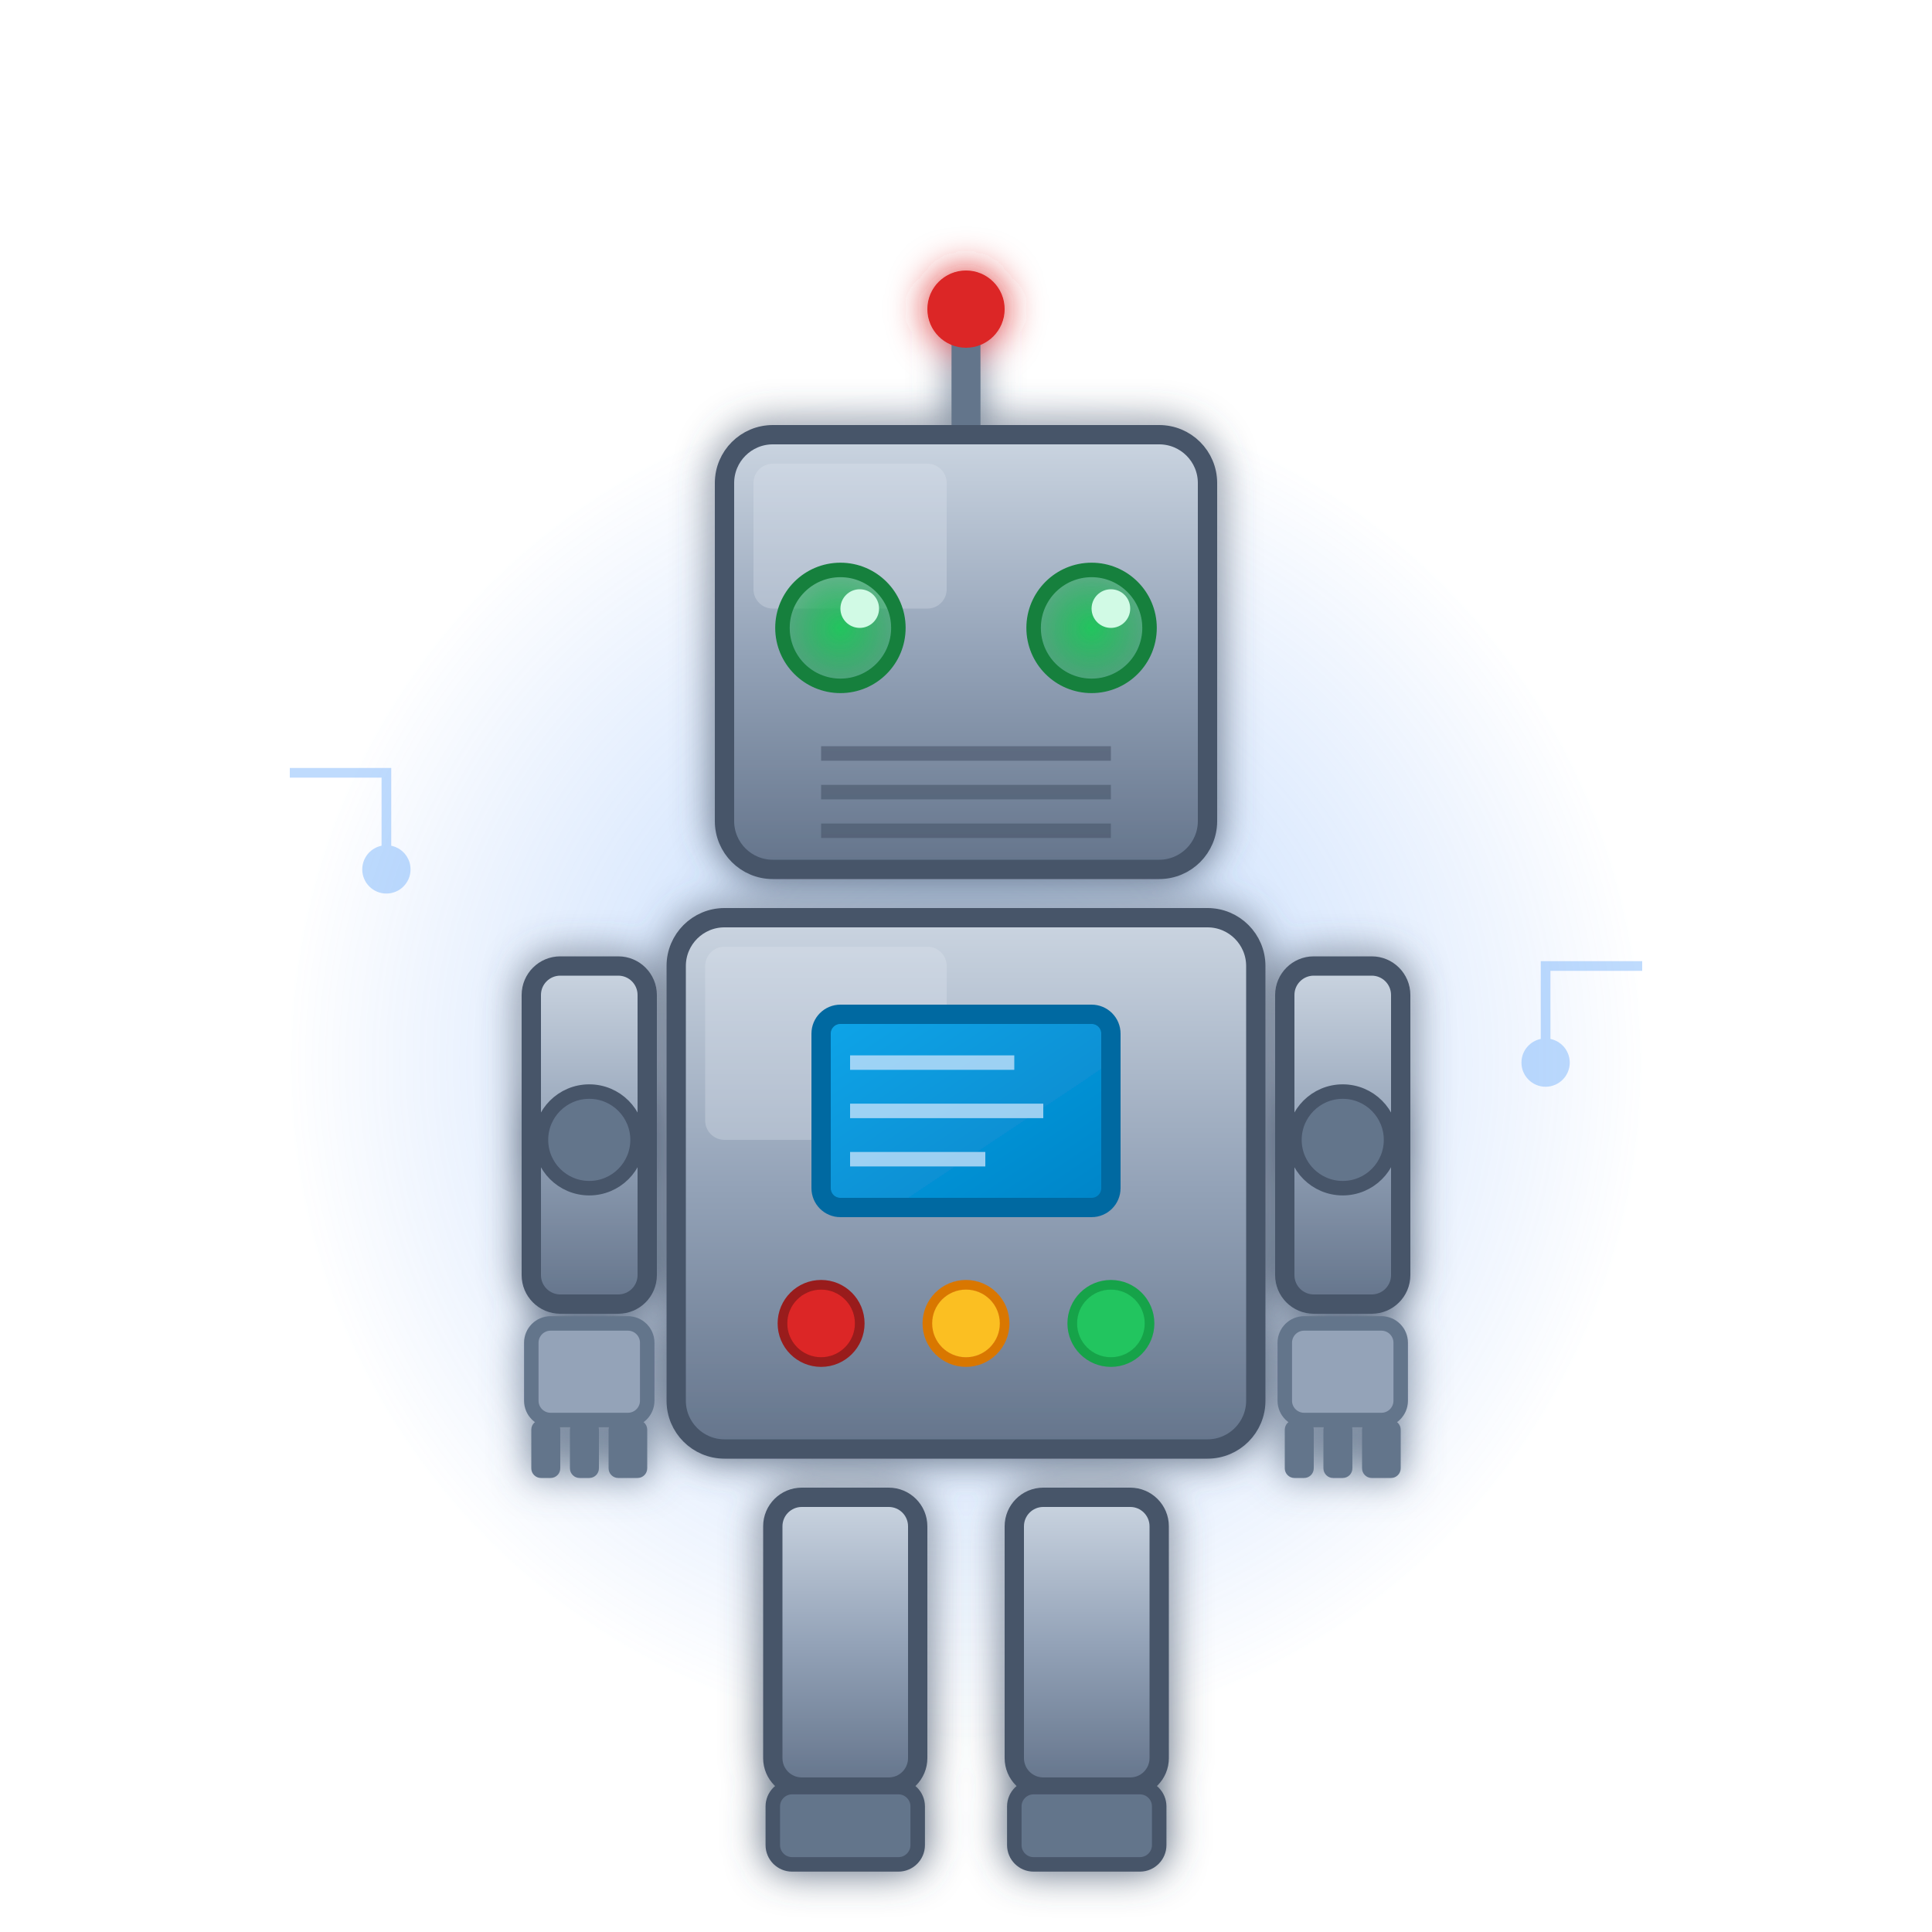
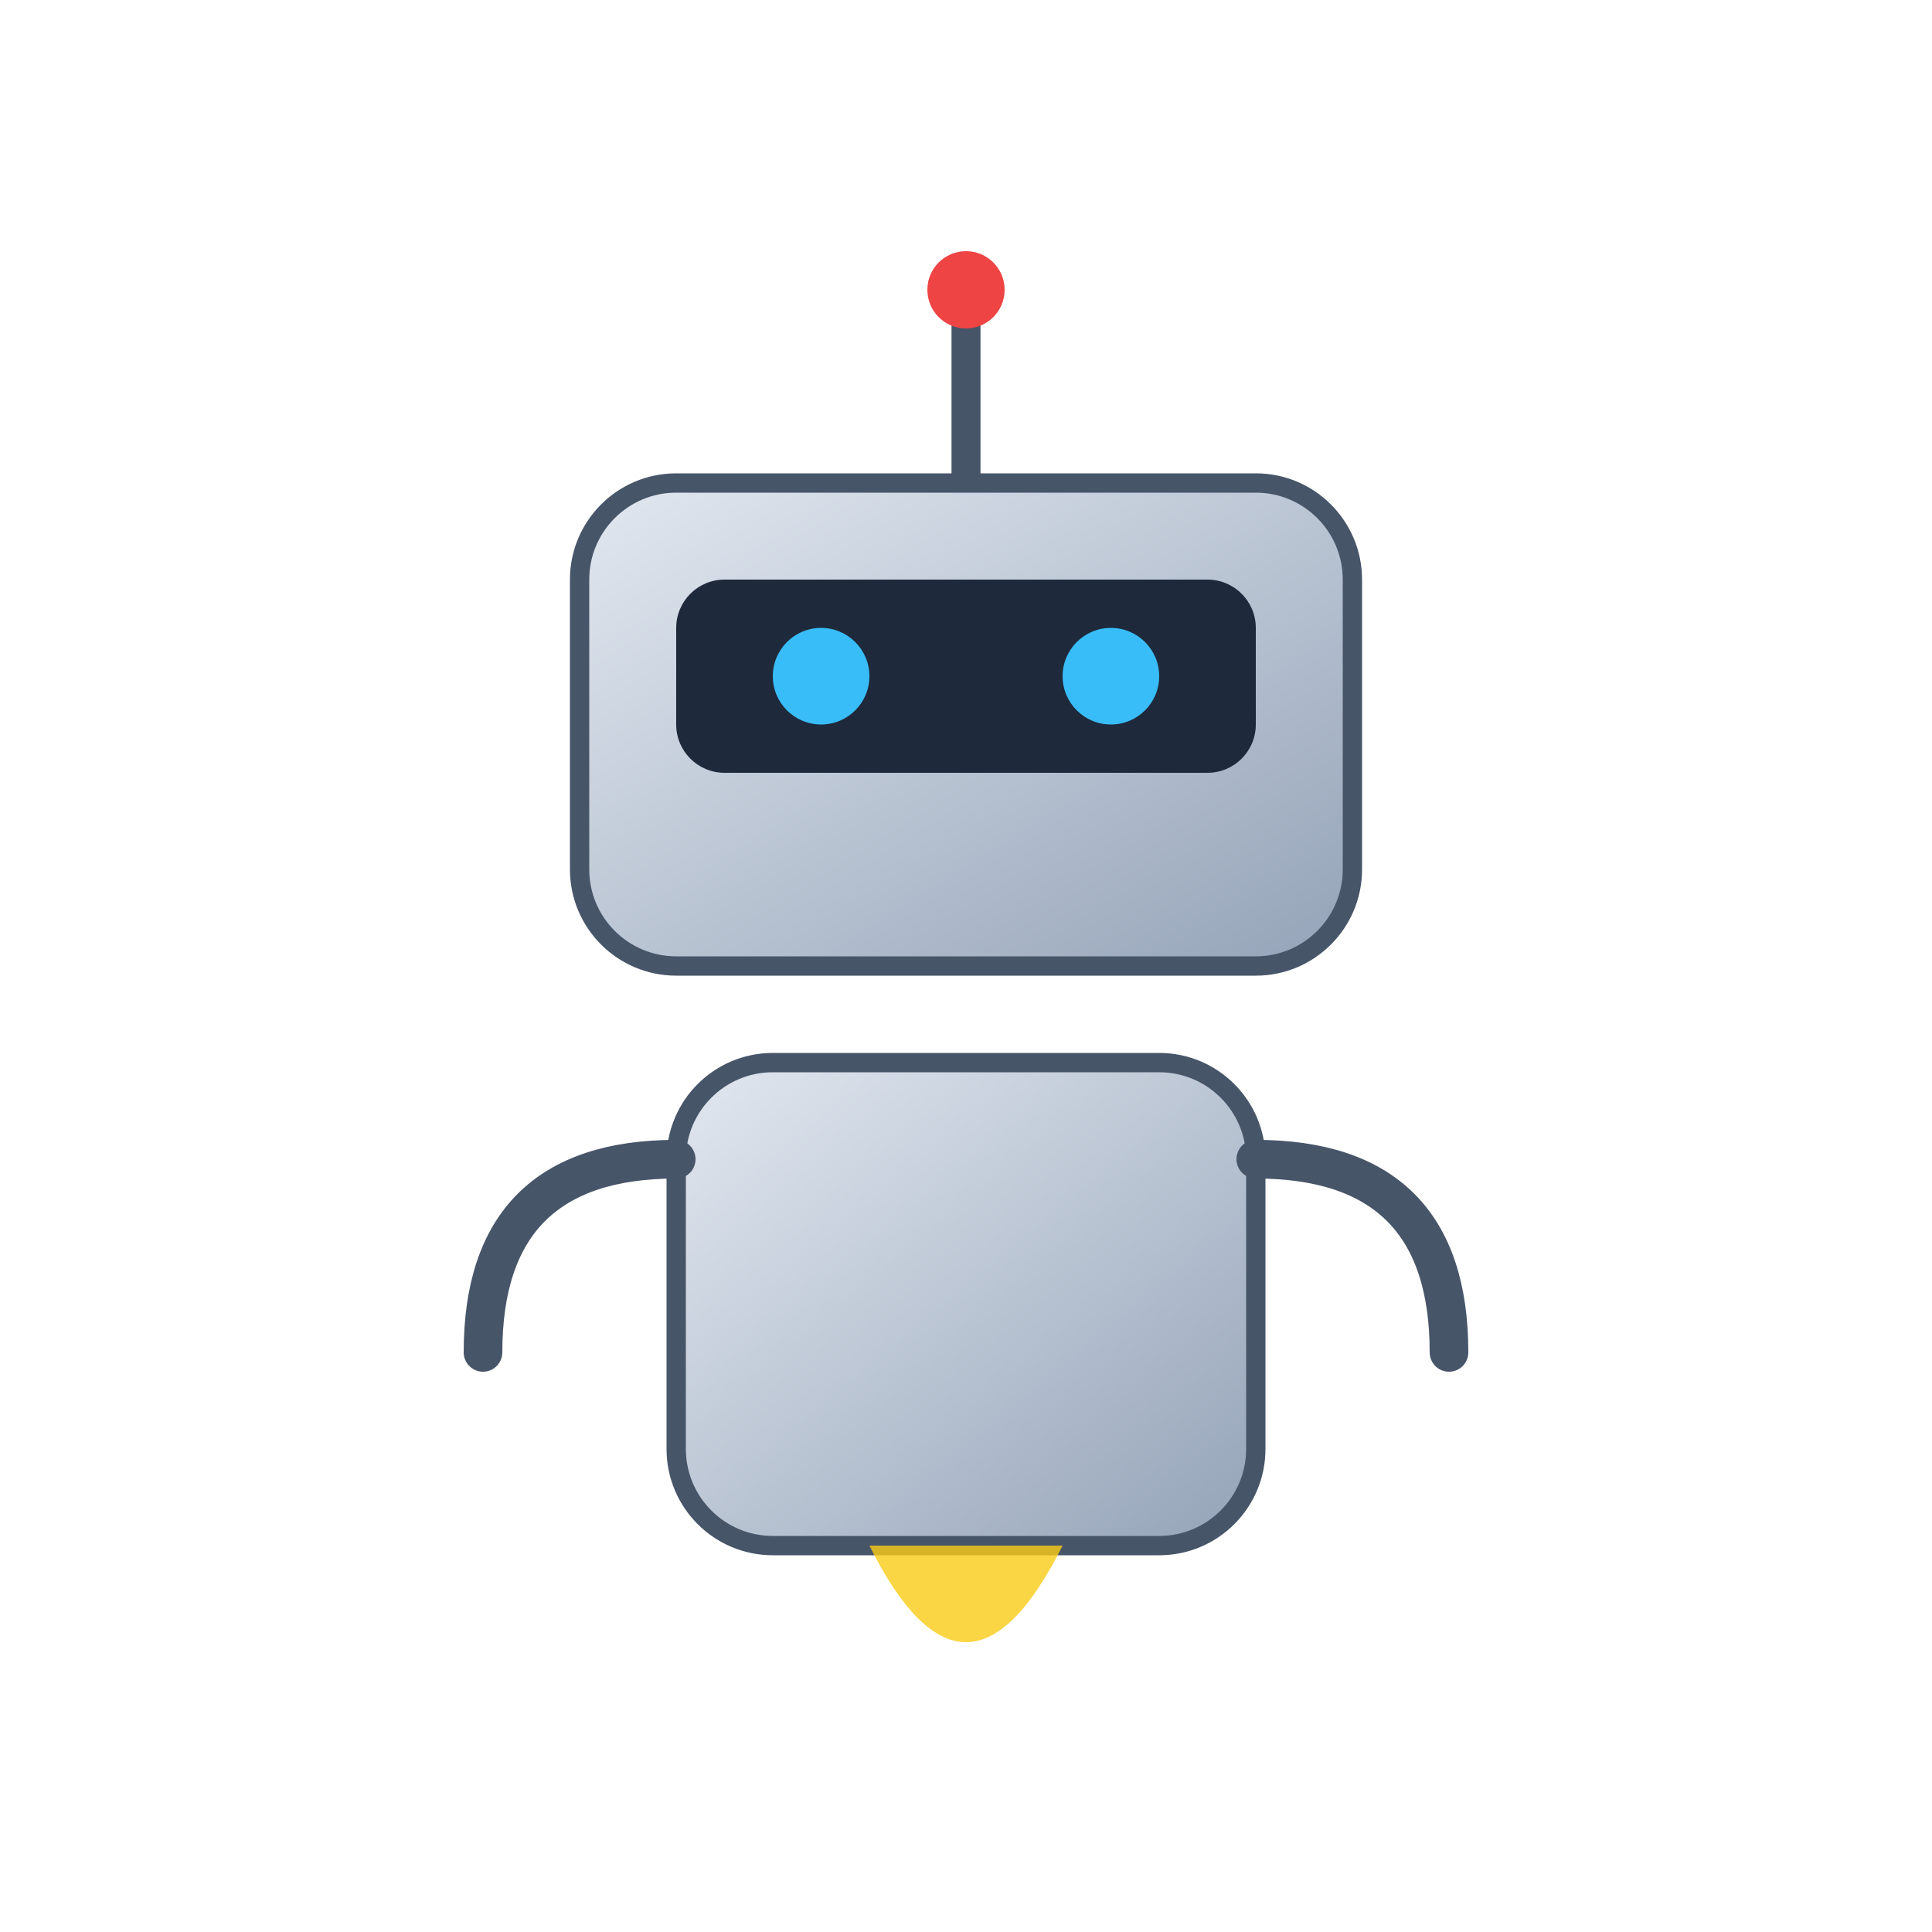
<svg xmlns="http://www.w3.org/2000/svg" viewBox="0 0 200 200" width="200" height="200">
  <defs>
-     <linearGradient id="robotBodyGradient" x1="0%" y1="0%" x2="0%" y2="100%">
-       <stop offset="0%" style="stop-color:#cbd5e1;stop-opacity:1" />
-       <stop offset="50%" style="stop-color:#94a3b8;stop-opacity:1" />
-       <stop offset="100%" style="stop-color:#64748b;stop-opacity:1" />
+     <linearGradient id="robotMetal" x1="0%" y1="0%" x2="100%" y2="100%">
+       <stop offset="0%" style="stop-color:#e2e8f0;stop-opacity:1" />
+       <stop offset="100%" style="stop-color:#94a3b8;stop-opacity:1" />
    </linearGradient>
-     <linearGradient id="screenGradient" x1="0%" y1="0%" x2="100%" y2="100%">
-       <stop offset="0%" style="stop-color:#0ea5e9;stop-opacity:1" />
-       <stop offset="100%" style="stop-color:#0284c7;stop-opacity:1" />
-     </linearGradient>
-     <radialGradient id="eyeGlow">
-       <stop offset="0%" style="stop-color:#22c55e;stop-opacity:1" />
-       <stop offset="100%" style="stop-color:#16a34a;stop-opacity:0.5" />
-     </radialGradient>
-     <radialGradient id="techGlow">
-       <stop offset="0%" style="stop-color:#60a5fa;stop-opacity:0.4" />
-       <stop offset="100%" style="stop-color:#3b82f6;stop-opacity:0" />
-     </radialGradient>
-     <filter id="robotGlow">
-       <feGaussianBlur stdDeviation="2" result="coloredBlur" />
-       <feMerge>
-         <feMergeNode in="coloredBlur" />
-         <feMergeNode in="SourceGraphic" />
-       </feMerge>
-     </filter>
  </defs>
-   <circle cx="100" cy="110" r="70" fill="url(#techGlow)">
-     <animate attributeName="opacity" values="0.3;0.6;0.3" dur="3s" repeatCount="indefinite" />
-   </circle>
-   <g id="robot" filter="url(#robotGlow)">
-     <line x1="100" y1="45" x2="100" y2="35" stroke="#64748b" stroke-width="3" stroke-linecap="round" />
-     <circle cx="100" cy="32" r="4" fill="#dc2626">
-       <animate attributeName="opacity" values="1;0.3;1" dur="1s" repeatCount="indefinite" />
+   <g transform="translate(100, 110)">
+     <animateTransform attributeName="transform" type="translate" values="100,110; 100,105; 100,110" dur="2s" repeatCount="indefinite" />
+     <rect x="-30" y="0" width="60" height="50" rx="10" fill="url(#robotMetal)" stroke="#475569" stroke-width="2" />
+     <rect x="-40" y="-60" width="80" height="50" rx="10" fill="url(#robotMetal)" stroke="#475569" stroke-width="2" />
+     <rect x="-30" y="-50" width="60" height="20" rx="5" fill="#1e293b" />
+     <g fill="#38bdf8">
+       <circle cx="-15" cy="-40" r="5">
+         <animate attributeName="r" values="5;1;5" dur="3s" repeatCount="indefinite" />
+       </circle>
+       <circle cx="15" cy="-40" r="5">
+         <animate attributeName="r" values="5;1;5" dur="3s" repeatCount="indefinite" />
+       </circle>
+     </g>
+     <line x1="0" y1="-60" x2="0" y2="-80" stroke="#475569" stroke-width="3" />
+     <circle cx="0" cy="-80" r="4" fill="#ef4444">
+       <animate attributeName="fill" values="#ef4444;#facc15;#ef4444" dur="1s" repeatCount="indefinite" />
    </circle>
-     <circle cx="100" cy="32" r="6" fill="none" stroke="#dc2626" stroke-width="1" opacity="0">
-       <animate attributeName="r" values="4;8;4" dur="1s" repeatCount="indefinite" />
-       <animate attributeName="opacity" values="0;0.5;0" dur="1s" repeatCount="indefinite" />
-     </circle>
-     <rect x="75" y="45" width="50" height="45" fill="url(#robotBodyGradient)" stroke="#475569" stroke-width="2" rx="5" />
-     <rect x="78" y="48" width="20" height="15" fill="#e2e8f0" opacity="0.3" rx="2" />
-     <g id="eyes">
-       <circle cx="87" cy="65" r="6" fill="url(#eyeGlow)" stroke="#15803d" stroke-width="1.5">
-         <animate attributeName="opacity" values="1;0.5;1" dur="2s" repeatCount="indefinite" />
-       </circle>
-       <circle cx="113" cy="65" r="6" fill="url(#eyeGlow)" stroke="#15803d" stroke-width="1.5">
-         <animate attributeName="opacity" values="1;0.5;1" dur="2s" repeatCount="indefinite" />
-       </circle>
-       <circle cx="89" cy="63" r="2" fill="#d1fae5" />
-       <circle cx="115" cy="63" r="2" fill="#d1fae5" />
-     </g>
-     <g stroke="#475569" stroke-width="1.5" opacity="0.6">
-       <line x1="85" y1="78" x2="115" y2="78" />
-       <line x1="85" y1="82" x2="115" y2="82" />
-       <line x1="85" y1="86" x2="115" y2="86" />
-     </g>
-     <rect x="70" y="95" width="60" height="55" fill="url(#robotBodyGradient)" stroke="#475569" stroke-width="2" rx="5" />
-     <rect x="73" y="98" width="25" height="20" fill="#e2e8f0" opacity="0.3" rx="2" />
-     <rect x="85" y="105" width="30" height="20" fill="url(#screenGradient)" stroke="#0369a1" stroke-width="2" rx="2">
-       <animate attributeName="opacity" values="0.8;1;0.8" dur="2s" repeatCount="indefinite" />
-     </rect>
-     <g stroke="#dbeafe" stroke-width="1.5" opacity="0.7">
-       <line x1="88" y1="110" x2="105" y2="110">
-         <animate attributeName="x2" values="88;105" dur="2s" repeatCount="indefinite" />
-       </line>
-       <line x1="88" y1="115" x2="108" y2="115">
-         <animate attributeName="x2" values="88;108" dur="2s" begin="0.5s" repeatCount="indefinite" />
-       </line>
-       <line x1="88" y1="120" x2="102" y2="120">
-         <animate attributeName="x2" values="88;102" dur="2s" begin="1s" repeatCount="indefinite" />
-       </line>
-     </g>
-     <circle cx="85" cy="137" r="4" fill="#dc2626" stroke="#991b1b" stroke-width="1" />
-     <circle cx="100" cy="137" r="4" fill="#fbbf24" stroke="#d97706" stroke-width="1" />
-     <circle cx="115" cy="137" r="4" fill="#22c55e" stroke="#16a34a" stroke-width="1" />
-     <g id="leftArm">
-       <rect x="55" y="100" width="12" height="35" fill="url(#robotBodyGradient)" stroke="#475569" stroke-width="2" rx="3" />
-       <circle cx="61" cy="118" r="5" fill="#64748b" stroke="#475569" stroke-width="1.5" />
-       <rect x="55" y="137" width="12" height="10" fill="#94a3b8" stroke="#64748b" stroke-width="1.5" rx="2" />
-       <g fill="#64748b">
-         <rect x="55" y="147" width="3" height="6" rx="1" />
-         <rect x="59" y="147" width="3" height="6" rx="1" />
-         <rect x="63" y="147" width="4" height="6" rx="1" />
-       </g>
-       <animateTransform attributeName="transform" type="rotate" values="0 61 100; 5 61 100; 0 61 100; -5 61 100; 0 61 100" dur="4s" repeatCount="indefinite" />
-     </g>
-     <g id="rightArm">
-       <rect x="133" y="100" width="12" height="35" fill="url(#robotBodyGradient)" stroke="#475569" stroke-width="2" rx="3" />
-       <circle cx="139" cy="118" r="5" fill="#64748b" stroke="#475569" stroke-width="1.5" />
-       <rect x="133" y="137" width="12" height="10" fill="#94a3b8" stroke="#64748b" stroke-width="1.5" rx="2" />
-       <g fill="#64748b">
-         <rect x="133" y="147" width="3" height="6" rx="1" />
-         <rect x="137" y="147" width="3" height="6" rx="1" />
-         <rect x="141" y="147" width="4" height="6" rx="1" />
-       </g>
-       <animateTransform attributeName="transform" type="rotate" values="0 139 100; -5 139 100; 0 139 100; 5 139 100; 0 139 100" dur="4s" repeatCount="indefinite" />
-     </g>
-     <rect x="80" y="155" width="15" height="30" fill="url(#robotBodyGradient)" stroke="#475569" stroke-width="2" rx="3" />
-     <rect x="80" y="185" width="15" height="8" fill="#64748b" stroke="#475569" stroke-width="1.5" rx="2" />
-     <rect x="105" y="155" width="15" height="30" fill="url(#robotBodyGradient)" stroke="#475569" stroke-width="2" rx="3" />
-     <rect x="105" y="185" width="15" height="8" fill="#64748b" stroke="#475569" stroke-width="1.5" rx="2" />
+     <path d="M -30,10 Q -50,10 -50,30" fill="none" stroke="#475569" stroke-width="4" stroke-linecap="round">
+       <animate attributeName="d" values="M -30,10 Q -50,10 -50,30; M -30,10 Q -50,0 -50,20; M -30,10 Q -50,10 -50,30" dur="1s" repeatCount="indefinite" />
+     </path>
+     <path d="M 30,10 Q 50,10 50,30" fill="none" stroke="#475569" stroke-width="4" stroke-linecap="round">
+       <animate attributeName="d" values="M 30,10 Q 50,10 50,30; M 30,10 Q 50,20 50,40; M 30,10 Q 50,10 50,30" dur="1s" begin="0.5s" repeatCount="indefinite" />
+     </path>
+     <path d="M -10,50 Q 0,70 10,50" fill="#facc15" opacity="0.8">
+       <animate attributeName="d" values="M -10,50 Q 0,70 10,50; M -10,50 Q 0,80 10,50; M -10,50 Q 0,70 10,50" dur="0.2s" repeatCount="indefinite" />
+     </path>
  </g>
-   <g id="circuits" stroke="#60a5fa" stroke-width="1" fill="none" opacity="0.4">
-     <path d="M 30 80 L 40 80 L 40 90">
-       <animate attributeName="opacity" values="0;0.6;0" dur="3s" repeatCount="indefinite" />
-     </path>
-     <circle cx="40" cy="90" r="2" fill="#60a5fa">
-       <animate attributeName="opacity" values="0;0.6;0" dur="3s" repeatCount="indefinite" />
-     </circle>
-     <path d="M 170 100 L 160 100 L 160 110">
-       <animate attributeName="opacity" values="0;0.6;0" dur="3s" begin="1s" repeatCount="indefinite" />
-     </path>
-     <circle cx="160" cy="110" r="2" fill="#60a5fa">
-       <animate attributeName="opacity" values="0;0.6;0" dur="3s" begin="1s" repeatCount="indefinite" />
-     </circle>
-   </g>
-   <animateTransform attributeName="transform" type="translate" values="0,0; 0,-3; 0,0" dur="3s" repeatCount="indefinite" additive="sum" />
</svg>
